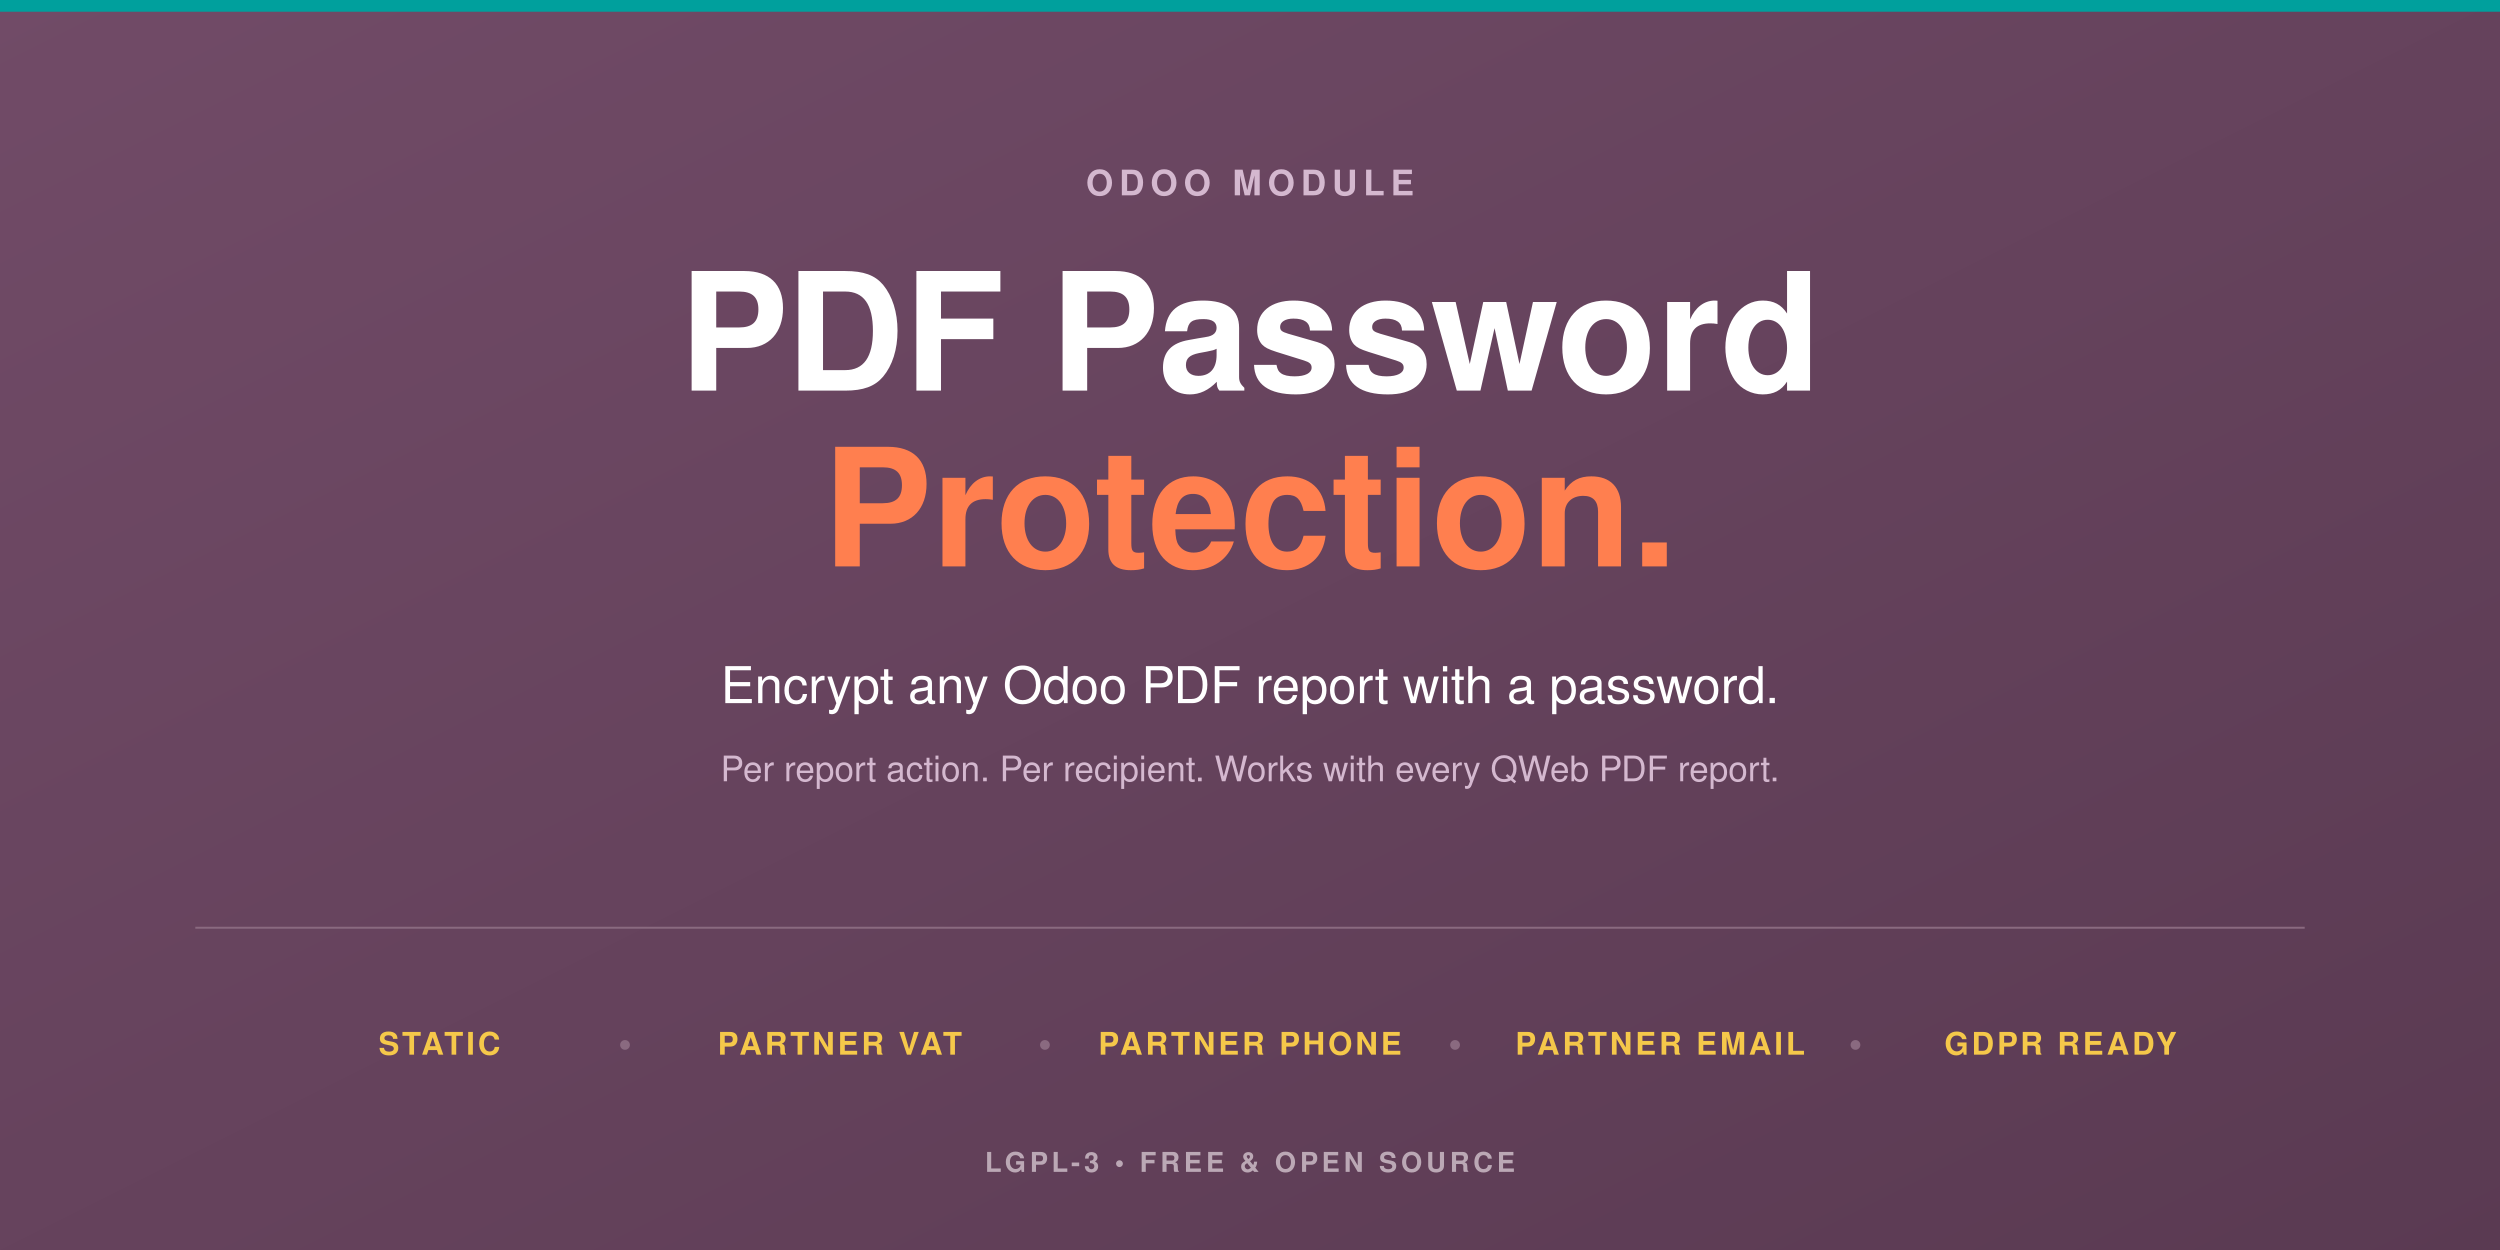
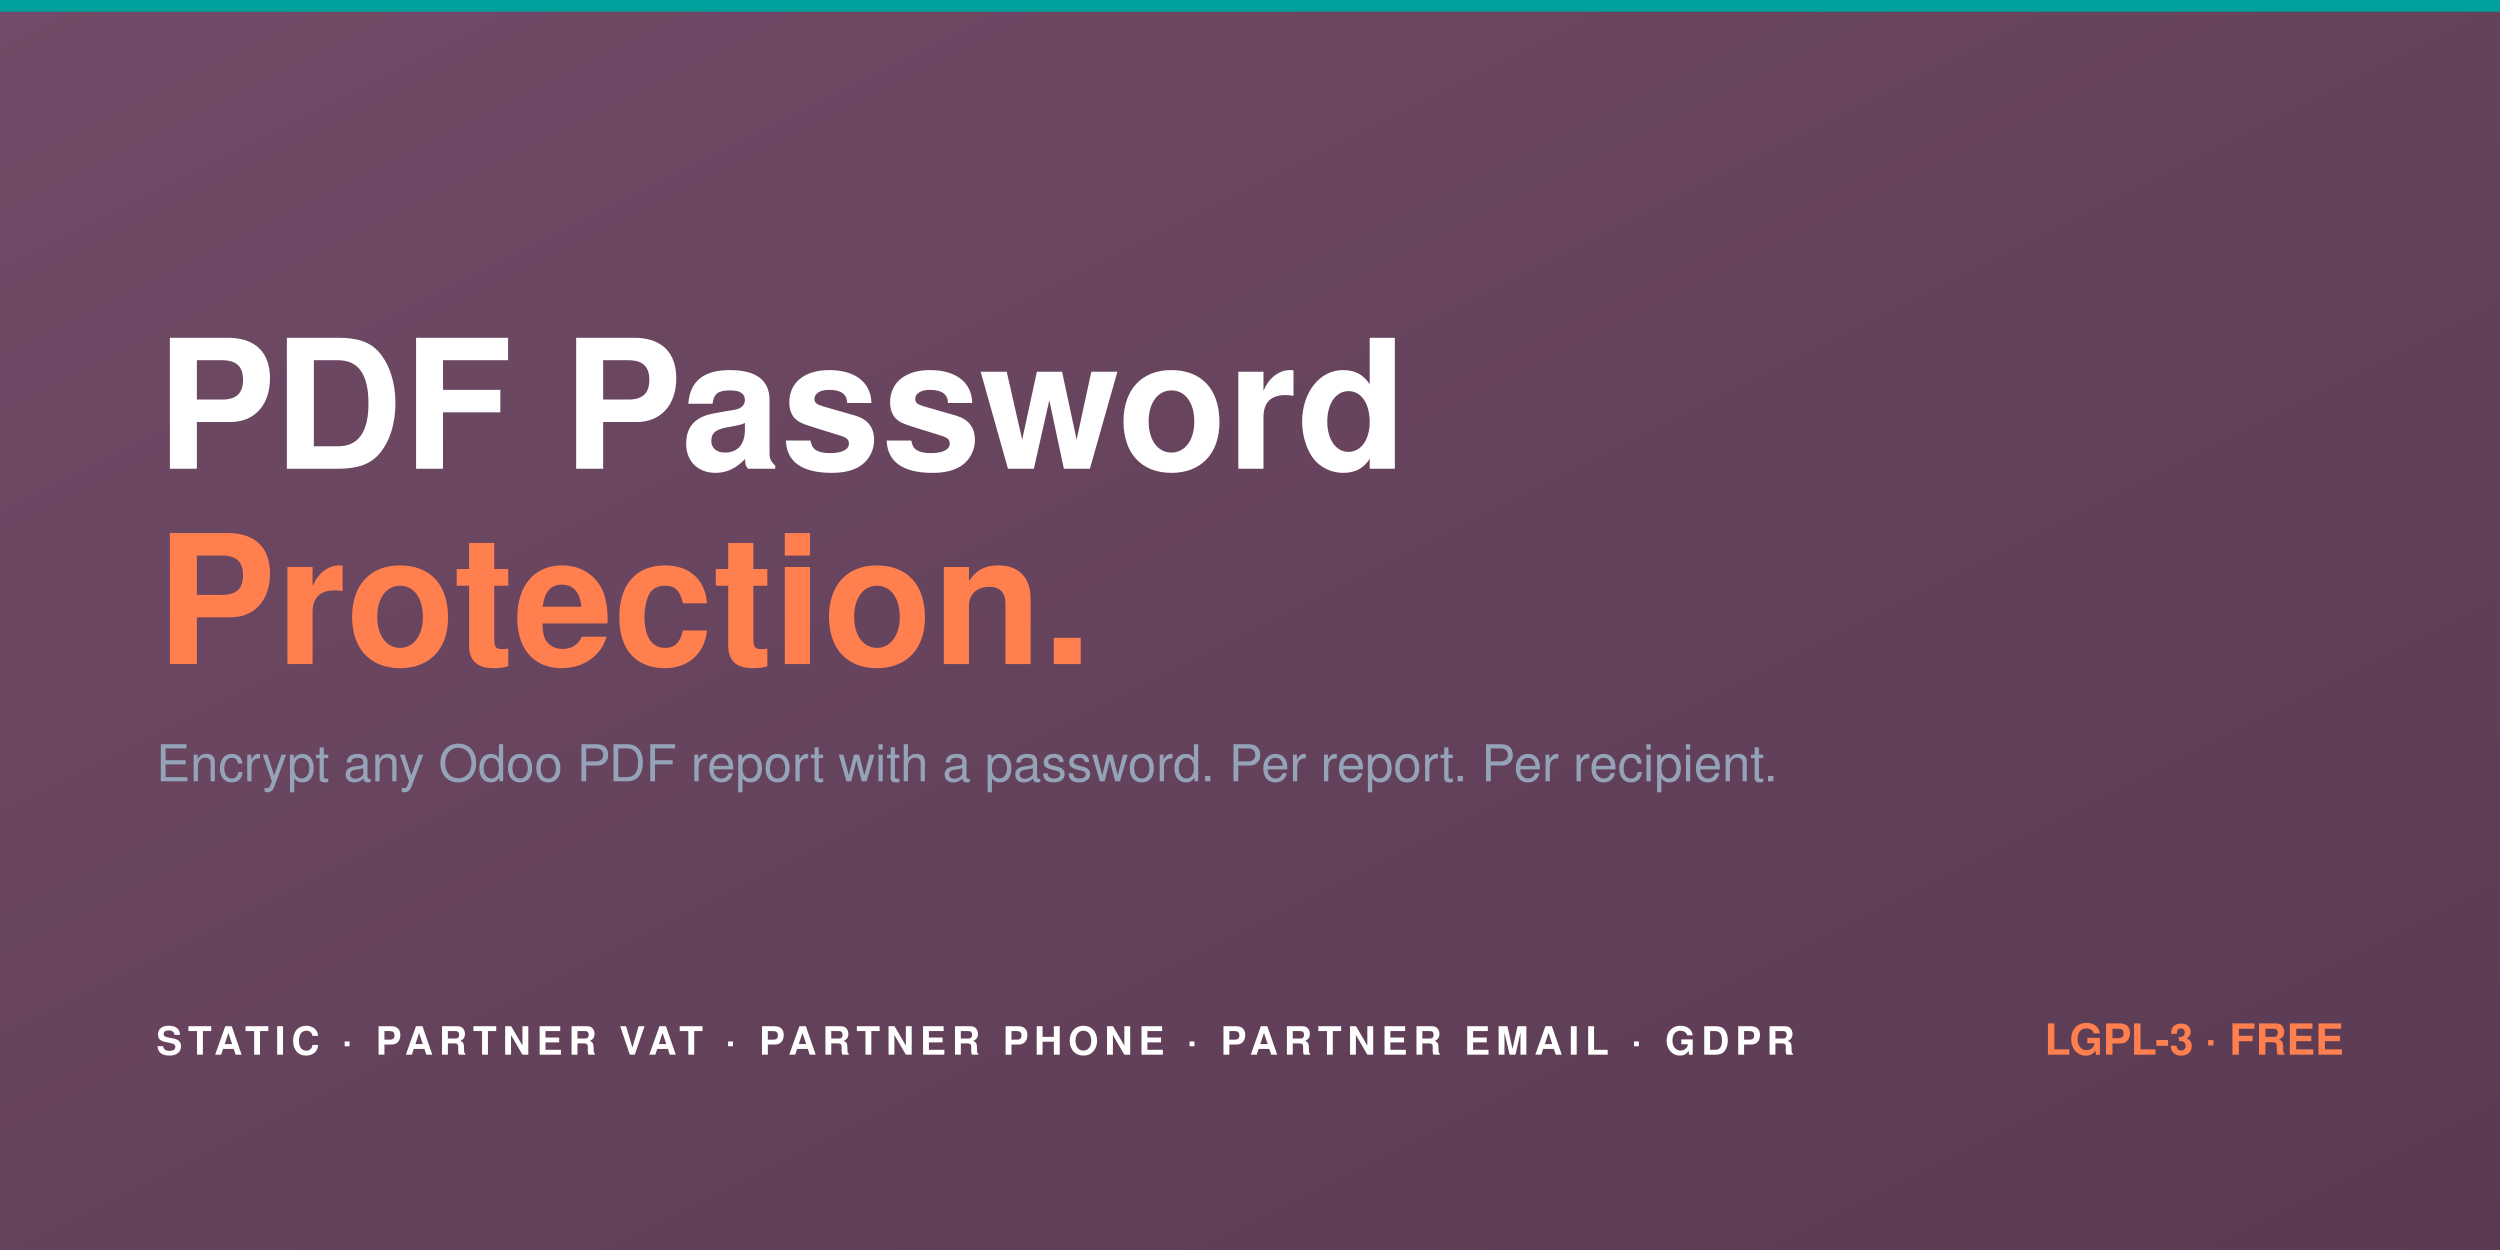
<svg xmlns="http://www.w3.org/2000/svg" viewBox="0 0 1280 640" width="1280" height="640">
  <defs>
    <linearGradient id="bg" x1="0" y1="0" x2="1" y2="1">
      <stop offset="0%" stop-color="#714B67" />
      <stop offset="100%" stop-color="#5A3A52" />
    </linearGradient>
  </defs>
  <rect width="1280" height="640" fill="url(#bg)" />
  <rect width="1280" height="6" fill="#00A09D" />
-   <text x="640" y="100" text-anchor="middle" font-family="Helvetica, Arial, sans-serif" font-size="18" font-weight="700" letter-spacing="3" fill="#D4B8CF">ODOO MODULE</text>
-   <text x="640" y="200" text-anchor="middle" font-family="Helvetica, Arial, sans-serif" font-size="84" font-weight="800" fill="#FFFFFF">PDF Password</text>
-   <text x="640" y="290" text-anchor="middle" font-family="Helvetica, Arial, sans-serif" font-size="84" font-weight="800" fill="#FF7F4F">Protection.</text>
-   <text x="640" y="360" text-anchor="middle" font-family="Helvetica, Arial, sans-serif" font-size="26" font-weight="500" fill="#FFFFFF">Encrypt any Odoo PDF report with a password.</text>
-   <text x="640" y="400" text-anchor="middle" font-family="Helvetica, Arial, sans-serif" font-size="18" font-weight="400" fill="#D4B8CF">Per report action. Per recipient. Works with every QWeb PDF report.</text>
-   <line x1="100" y1="475" x2="1180" y2="475" stroke="#8A6A80" stroke-width="1" />
-   <g font-family="Helvetica, Arial, sans-serif" font-size="16" font-weight="700" letter-spacing="1.5" fill="#F5C84A" text-anchor="middle">
-     <text x="225" y="540">STATIC</text>
-     <text x="430" y="540">PARTNER VAT</text>
-     <text x="640" y="540">PARTNER PHONE</text>
-     <text x="850" y="540">PARTNER EMAIL</text>
-     <text x="1055" y="540">GDPR READY</text>
+   <g font-family="Helvetica, Arial, sans-serif" fill="#FFFFFF">
+     <text x="80" y="240" font-size="92" font-weight="700">PDF Password</text>
+     <text x="80" y="340" font-size="92" font-weight="700" fill="#FF7F4F">Protection.</text>
+     <text x="80" y="400" font-size="26" font-weight="400" fill="#94A3B8">
+       Encrypt any Odoo PDF report with a password. Per report. Per recipient.
+     </text>
+     <text x="80" y="540" font-size="20" font-weight="600" letter-spacing="3">
+       STATIC  ·  PARTNER VAT  ·  PARTNER PHONE  ·  PARTNER EMAIL  ·  GDPR
+     </text>
  </g>
-   <g fill="#8A6A80">
-     <circle cx="320" cy="535" r="2.5" />
-     <circle cx="535" cy="535" r="2.5" />
-     <circle cx="745" cy="535" r="2.5" />
-     <circle cx="950" cy="535" r="2.5" />
-   </g>
-   <g font-family="Helvetica, Arial, sans-serif" font-size="14" font-weight="600" letter-spacing="2" fill="#BBA8B5" text-anchor="middle">
-     <text x="640" y="600">LGPL-3 • FREE &amp; OPEN SOURCE</text>
+   <g font-family="Helvetica, Arial, sans-serif" text-anchor="end">
+     <text x="1200" y="540" font-size="22" font-weight="700" fill="#FF7F4F">LGPL-3 · FREE</text>
  </g>
</svg>
